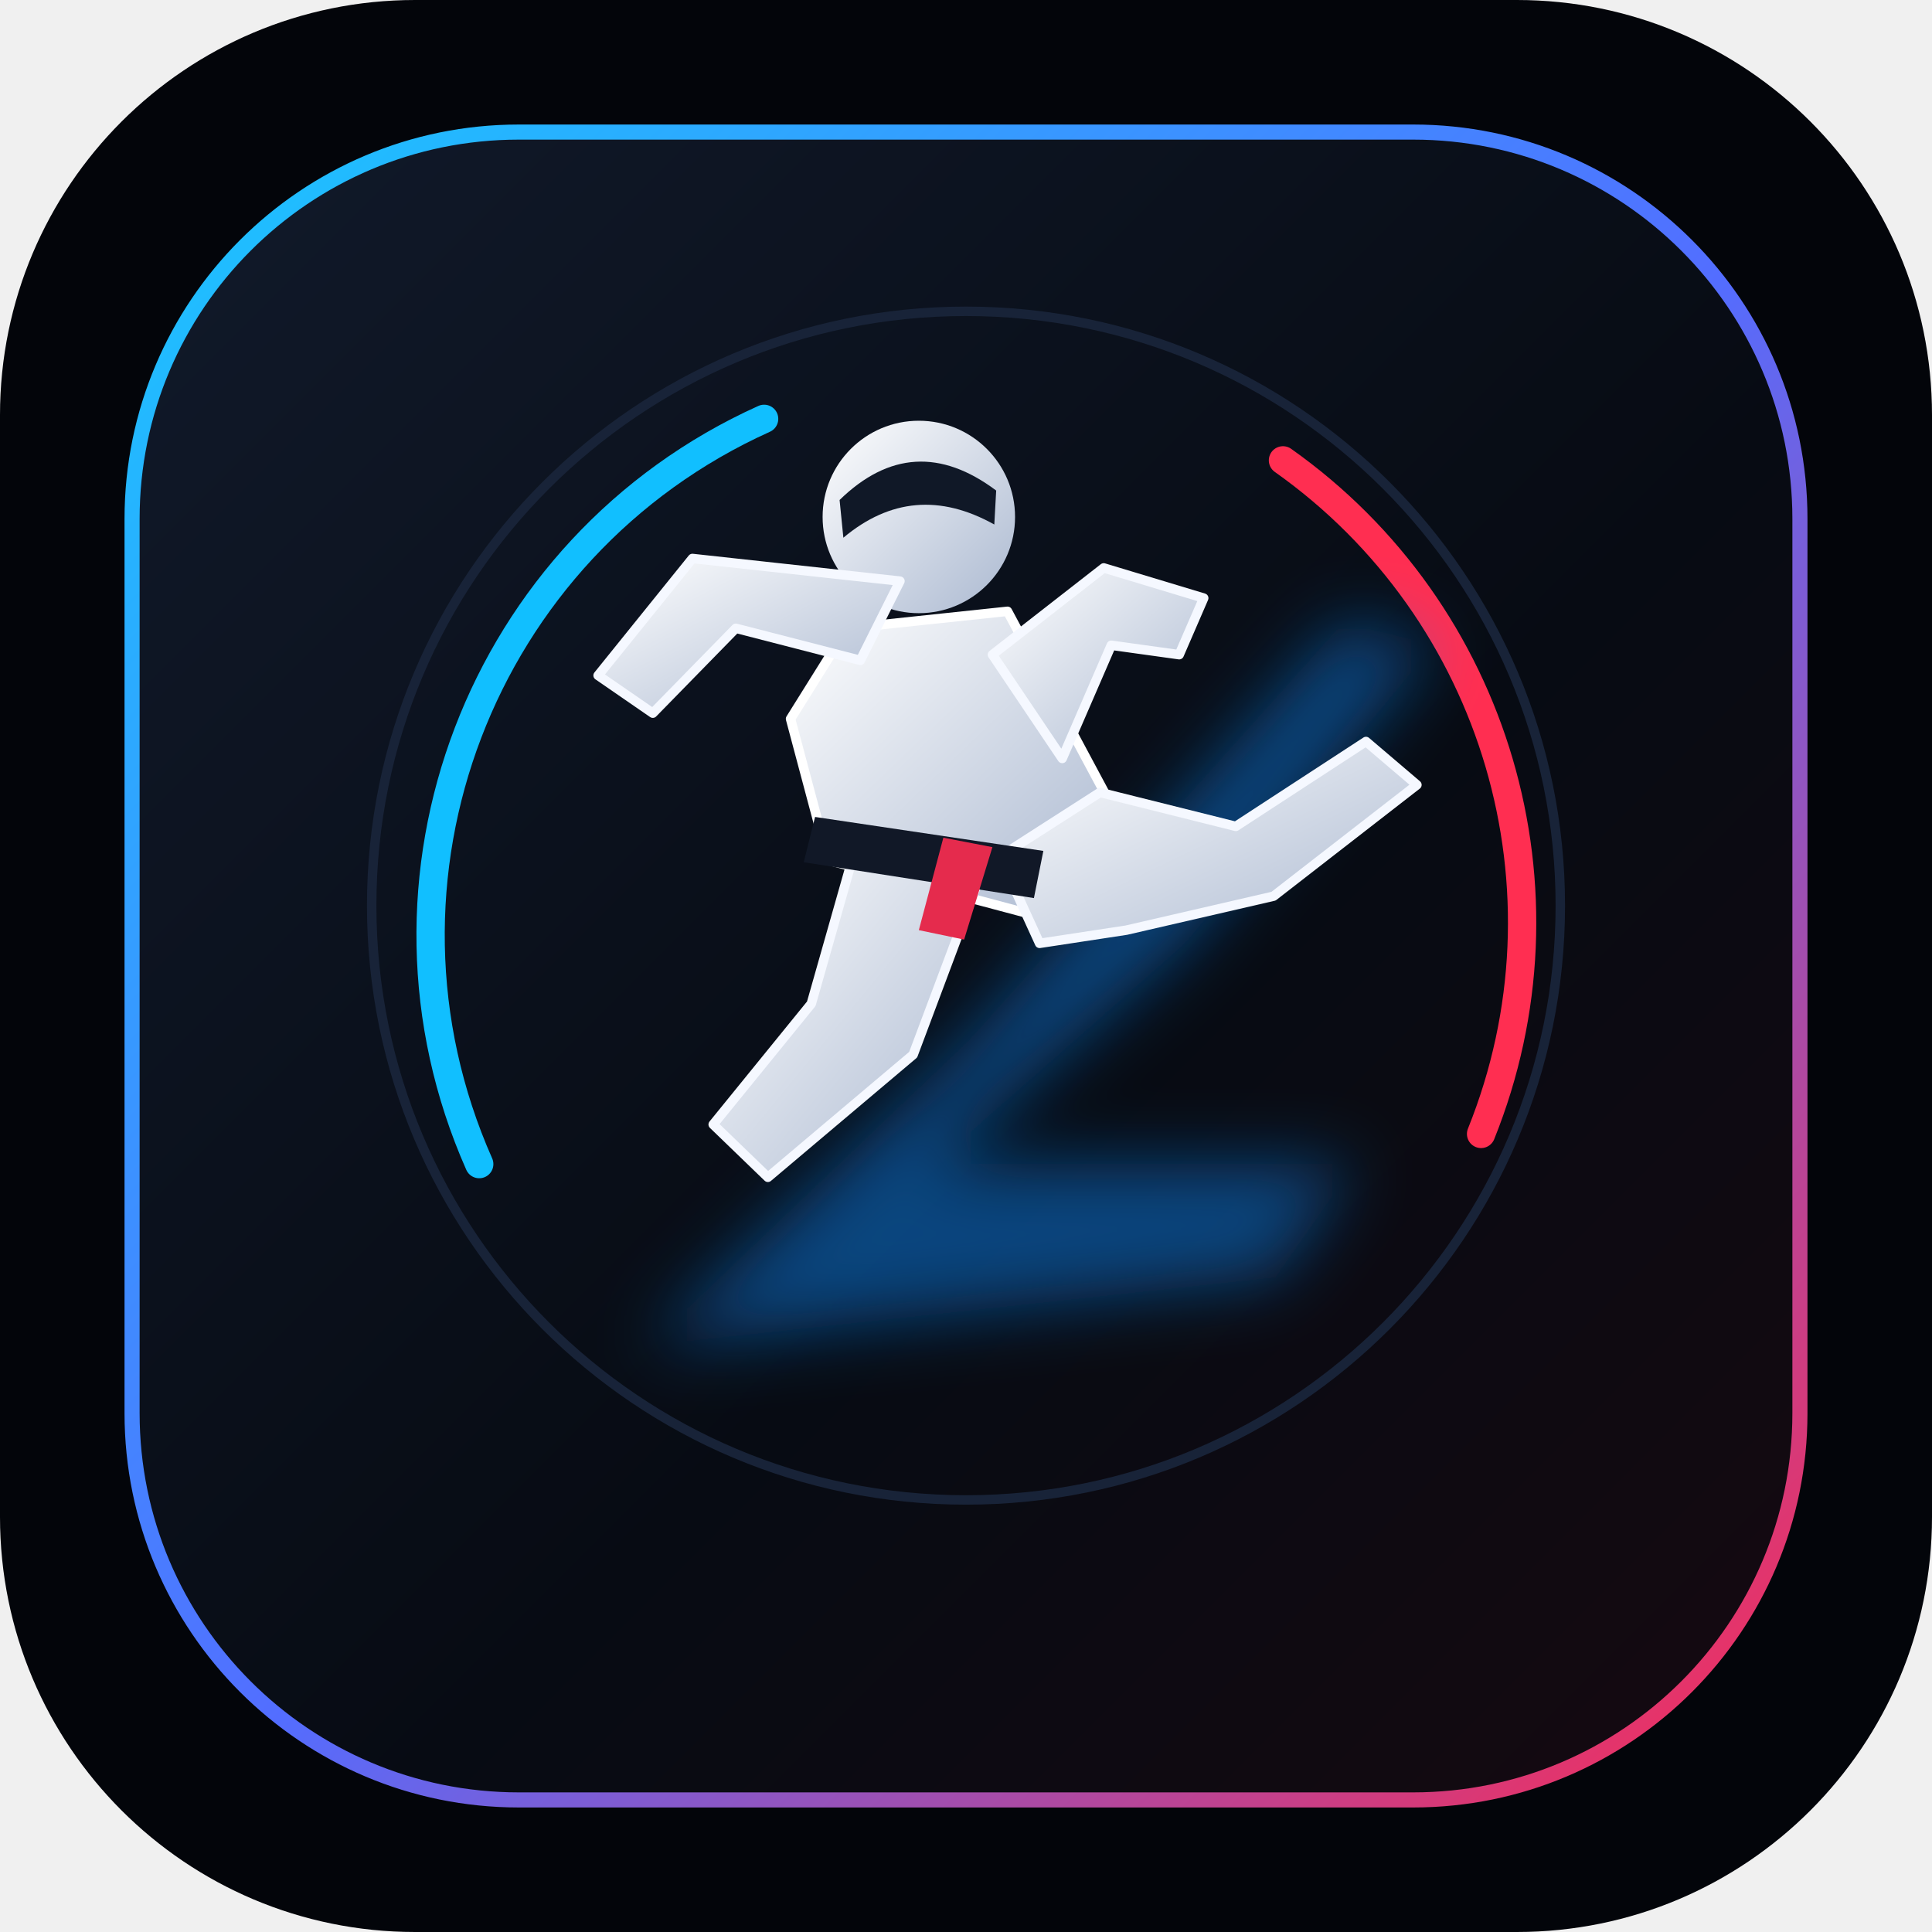
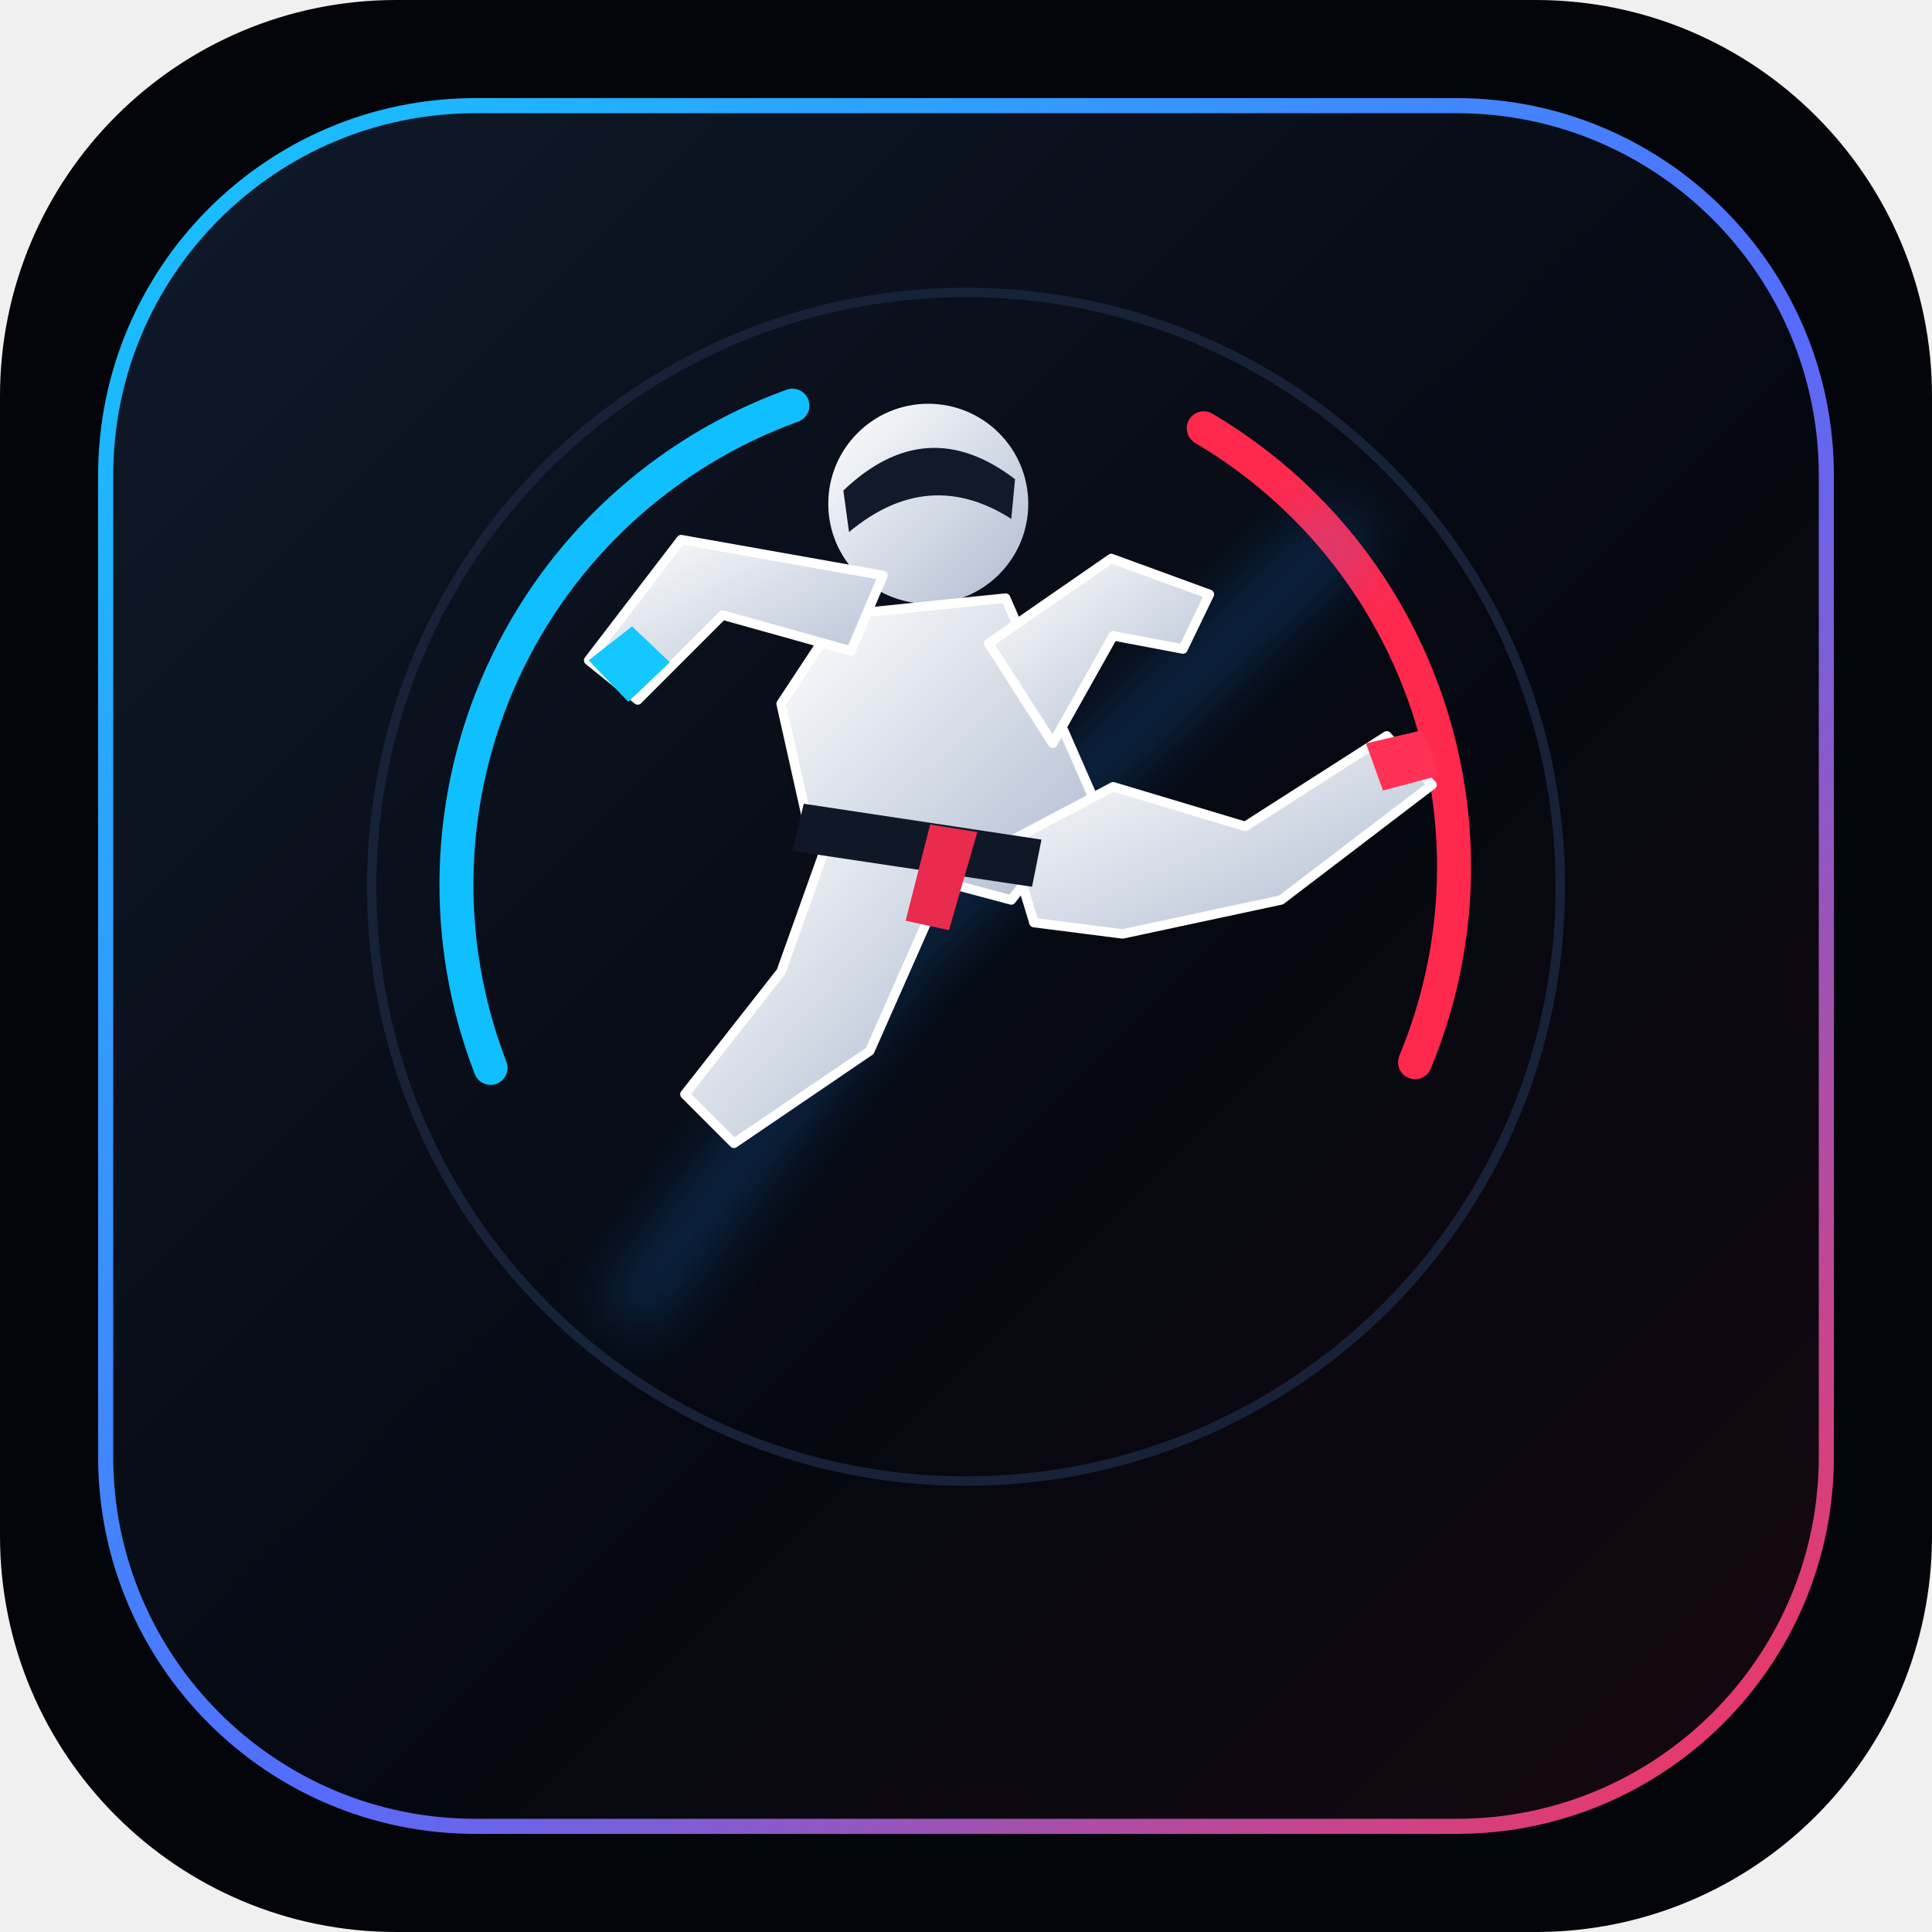
<svg xmlns="http://www.w3.org/2000/svg" width="1024" height="1024" viewBox="0 0 1024 1024">
  <defs>
    <linearGradient id="bg" x1="0" y1="0" x2="1" y2="1">
-       <stop stop-color="#111a2b" />
-       <stop offset=".58" stop-color="#070b13" />
-       <stop offset="1" stop-color="#160910" />
+       <stop stop-color="#101a2b" />
+       <stop offset=".58" stop-color="#050810" />
+       <stop offset="1" stop-color="#170810" />
    </linearGradient>
-     <linearGradient id="rim" x1="0" y1="0" x2="1" y2="1">
-       <stop stop-color="#18c9ff" />
-       <stop offset=".52" stop-color="#536dff" />
-       <stop offset="1" stop-color="#ff294f" />
+     <linearGradient id="edge" x1="0" y1="0" x2="1" y2="1">
+       <stop stop-color="#11c8ff" />
+       <stop offset=".55" stop-color="#546cff" />
+       <stop offset="1" stop-color="#ff3154" />
    </linearGradient>
    <linearGradient id="gi" x1="0" y1="0" x2="1" y2="1">
-       <stop stop-color="#ffffff" />
-       <stop offset="1" stop-color="#aab8d0" />
+       <stop stop-color="#fff" />
+       <stop offset="1" stop-color="#aebbd0" />
    </linearGradient>
-     <filter id="glow" x="-40%" y="-40%" width="180%" height="180%">
-       <feGaussianBlur stdDeviation="18" />
+     <filter id="g">
+       <feGaussianBlur stdDeviation="16" />
    </filter>
  </defs>
-   <rect width="1024" height="1024" rx="220" fill="#03050a" />
-   <rect x="70" y="70" width="884" height="884" rx="205" fill="url(#bg)" stroke="url(#rim)" stroke-width="8" />
-   <circle cx="512" cy="480" r="315" fill="none" stroke="#182338" stroke-width="5" />
-   <path d="M254 617 A300 300 0 0 1 405 222" fill="none" stroke="#11bfff" stroke-width="15" stroke-linecap="round" />
-   <path d="M680 244 A300 300 0 0 1 785 601" fill="none" stroke="#ff2e51" stroke-width="15" stroke-linecap="round" />
-   <path d="M344 713 L514 551 L712 330 L760 342 L628 500 L495 617 L718 617 L676 677 L344 713Z" fill="#078bff" opacity=".45" filter="url(#glow)" />
-   <circle cx="487" cy="274" r="51" fill="url(#gi)" />
-   <path d="M445 265 Q484 227 528 260 L527 278 Q484 254 447 285Z" fill="#101827" />
-   <path d="M449 333 L534 324 L587 423 L548 485 L439 456 L419 381Z" fill="url(#gi)" stroke="#fff" stroke-width="5" stroke-linejoin="round" />
-   <path d="M456 350 L390 333 L346 378 L317 358 L367 296 L477 308Z" fill="url(#gi)" stroke="#f5f8ff" stroke-width="5" stroke-linejoin="round" />
-   <path d="M526 347 L585 301 L638 317 L625 347 L589 342 L563 402Z" fill="url(#gi)" stroke="#f5f8ff" stroke-width="5" stroke-linejoin="round" />
-   <path d="M453 451 L520 463 L484 559 L407 624 L378 596 L430 532Z" fill="url(#gi)" stroke="#f5f8ff" stroke-width="5" stroke-linejoin="round" />
-   <path d="M530 454 L583 420 L655 438 L724 393 L751 416 L675 475 L597 493 L551 500Z" fill="url(#gi)" stroke="#f5f8ff" stroke-width="5" stroke-linejoin="round" />
-   <path d="M432 433 L553 451 L548 476 L426 457Z" fill="#111827" />
-   <path d="M500 444 L526 449 L511 498 L487 493Z" fill="#e52b4d" />
+   <rect width="1024" height="1024" rx="210" fill="#03050a" />
+   <rect x="56" y="56" width="912" height="912" rx="196" fill="url(#bg)" stroke="url(#edge)" stroke-width="8" />
+   <circle cx="512" cy="470" r="315" fill="none" stroke="#172238" stroke-width="5" />
+   <path d="M260 566 A270 270 0 0 1 420 215" fill="none" stroke="#10bfff" stroke-width="18" stroke-linecap="round" />
+   <path d="M638 227 A270 270 0 0 1 750 563" fill="none" stroke="#ff294e" stroke-width="18" stroke-linecap="round" />
+   <path d="M330 700 480 500 720 275" fill="none" stroke="#168bff" stroke-width="32" opacity=".22" filter="url(#g)" />
+   <circle cx="492" cy="267" r="53" fill="url(#gi)" />
+   <path d="M447 260 Q491 218 538 254 L536 275 Q492 247 450 282Z" fill="#111a2b" />
+   <path d="M445 326 533 317 579 422 536 477 431 449 414 373Z" fill="url(#gi)" stroke="#fff" stroke-width="5" stroke-linejoin="round" />
+   <path d="M451 345 383 326 338 371 312 350 361 286 468 305Z" fill="url(#gi)" stroke="#fff" stroke-width="5" stroke-linejoin="round" />
+   <path d="M524 341 589 296 641 315 627 344 590 337 558 394Z" fill="url(#gi)" stroke="#fff" stroke-width="5" stroke-linejoin="round" />
+   <path d="M439 445 503 462 461 557 389 606 363 580 414 515Z" fill="url(#gi)" stroke="#fff" stroke-width="5" stroke-linejoin="round" />
+   <path d="M535 446 590 417 660 438 735 390 759 416 679 477 595 495 548 489Z" fill="url(#gi)" stroke="#fff" stroke-width="5" stroke-linejoin="round" />
+   <path d="M426 426 552 445 547 470 420 451Z" fill="#101827" />
+   <path d="M493 437 518 441 503 493 480 488Z" fill="#e92b4d" />
+   <path d="M312 350 335 332 355 351 333 372Z" fill="#12c8ff" />
+   <path d="M724 394 754 387 763 411 733 419Z" fill="#ff3154" />
</svg>
